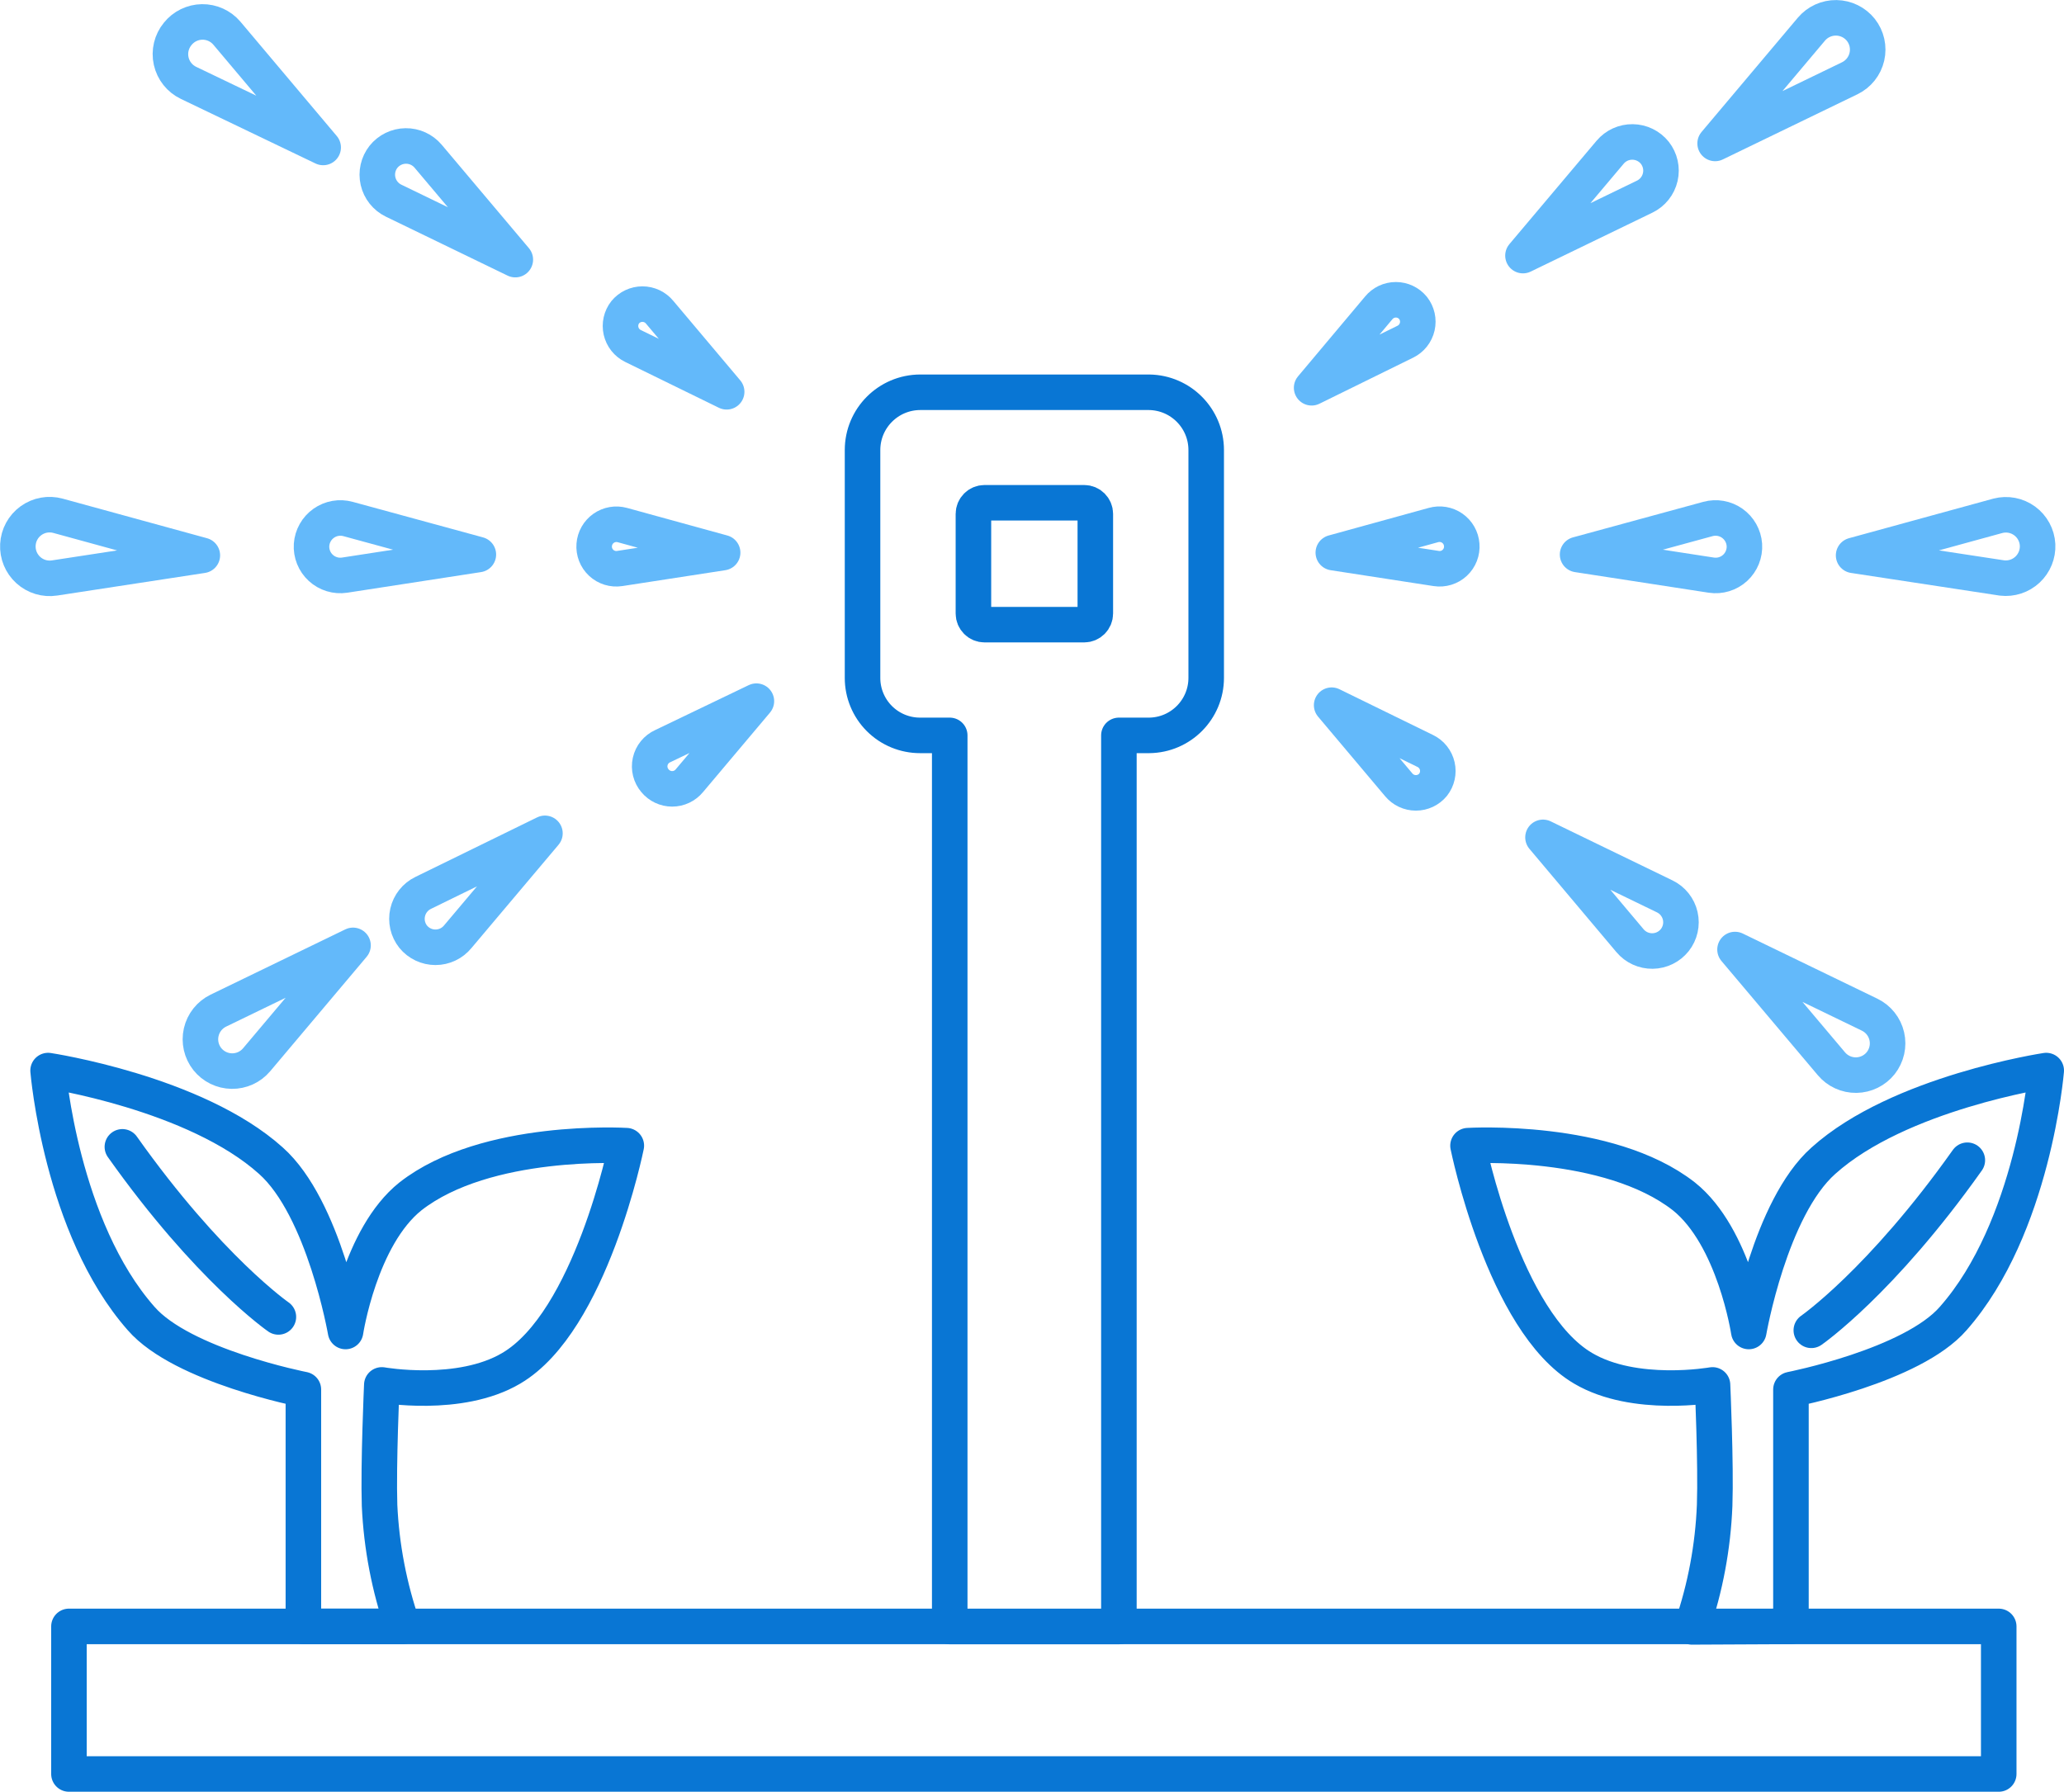
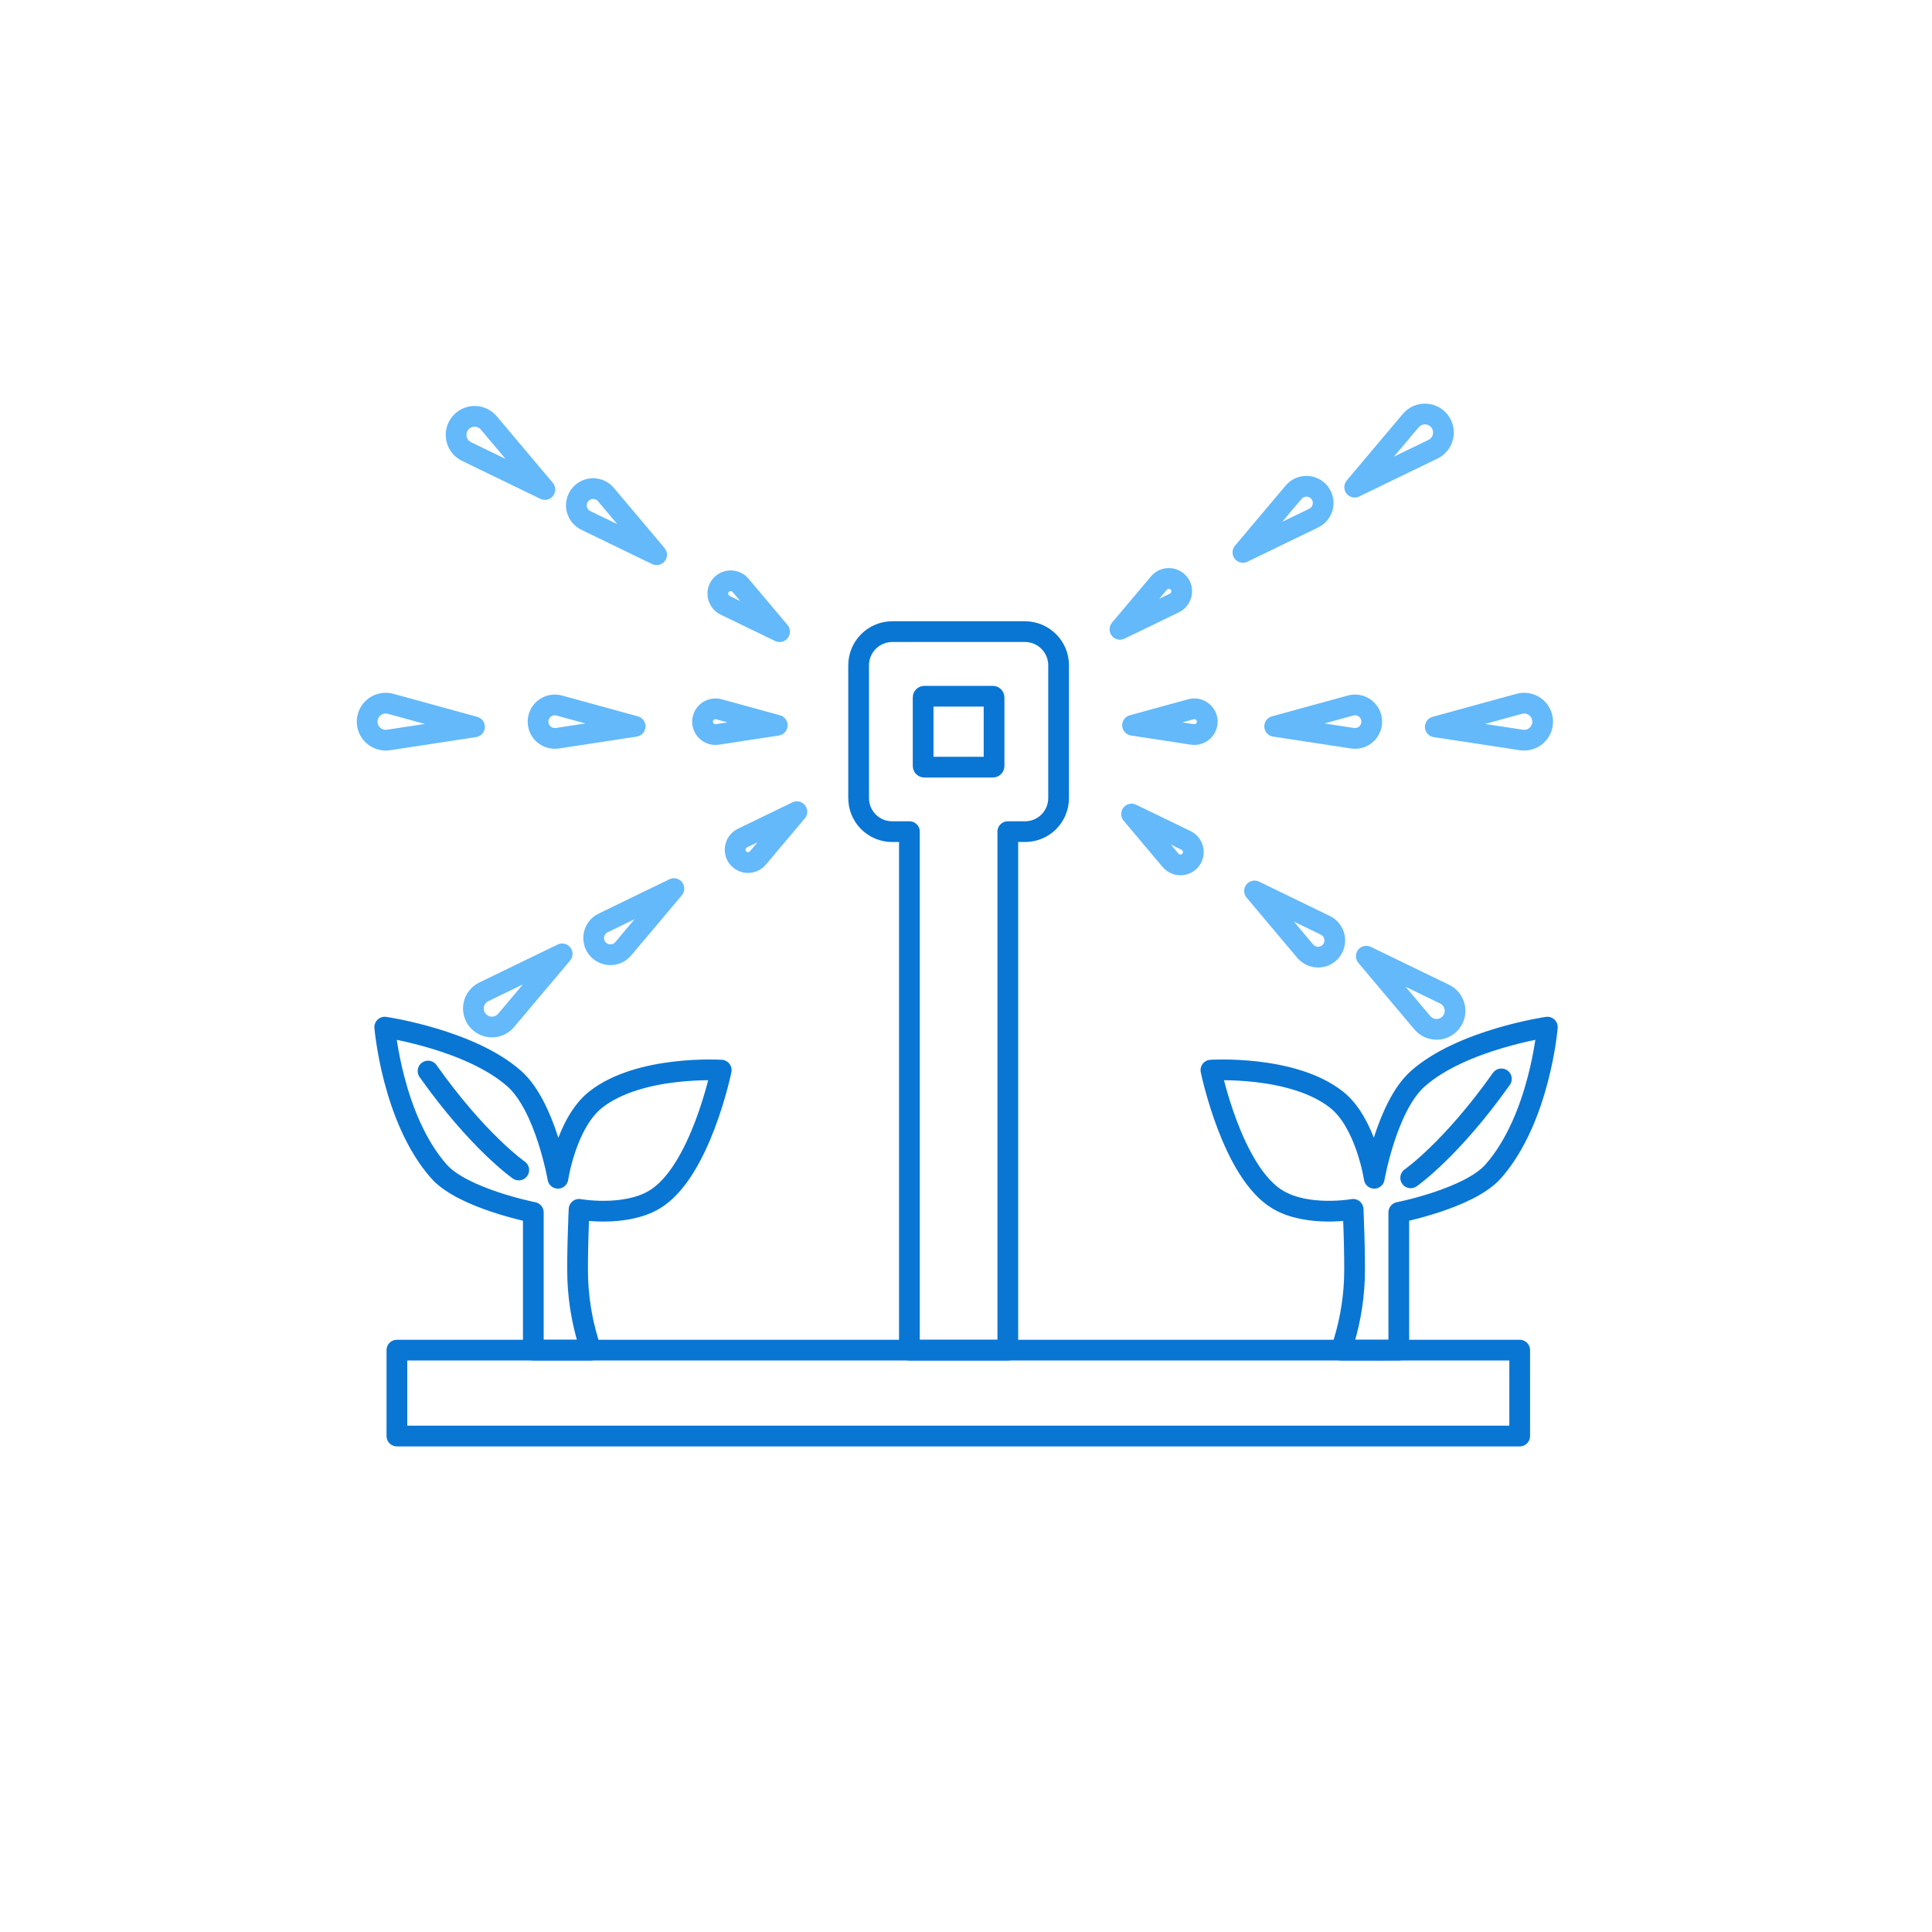
- <svg xmlns="http://www.w3.org/2000/svg" viewBox="0 0 174.23 151.28">
+ <svg xmlns="http://www.w3.org/2000/svg" viewBox="0 0 1490.83 1490.83">
  <defs>
-     <style>.cls-1,.cls-2{fill:none;stroke-linecap:round;stroke-linejoin:round;stroke-width:3px;}.cls-1{stroke:#0976d4;}.cls-2{stroke:#63b9fa;}</style>
+     <style>.cls-1,.cls-2,.cls-3{fill:none;}.cls-1{stroke:#0976d4;}.cls-1,.cls-2{stroke-linecap:round;stroke-linejoin:round;stroke-width:16px;}.cls-2{stroke:#63b9fa;}</style>
  </defs>
  <g id="Layer_2" data-name="Layer 2">
    <g id="Layer_1-2" data-name="Layer 1">
-       <rect class="cls-1" x="5.82" y="137.32" width="162.9" height="12.46" />
-       <path class="cls-1" d="M101.82,38V57.23A4.86,4.86,0,0,1,97,62.09H94.45v75.24H80.17V62.09h-2.5a4.85,4.85,0,0,1-4.86-4.86V38a4.88,4.88,0,0,1,4.86-4.88H97A4.88,4.88,0,0,1,101.82,38Z" />
-       <rect class="cls-1" x="82.17" y="42.45" width="10.29" height="10.29" rx="0.94" ry="0.94" />
-       <path class="cls-1" d="M25.61,137.32v-20s-10.23-2-13.7-6c-6.76-7.67-7.85-20.93-7.85-20.93S16.49,92.26,22.87,98c4.49,4,6.3,14.42,6.3,14.42s1.21-8,5.48-11.41c6.39-5,18.22-4.28,18.22-4.28s-3,14.86-9.72,18.8c-4.35,2.57-10.92,1.4-10.92,1.4s-.3,6.68-.19,10.17A36.26,36.26,0,0,0,34,137.32Z" />
-       <path class="cls-1" d="M151.18,137.32v-20s10.23-2,13.7-6c6.76-7.67,7.85-20.93,7.85-20.93S160.3,92.26,153.92,98c-4.5,4-6.3,14.42-6.3,14.42s-1.21-8-5.48-11.41c-6.39-5-18.22-4.28-18.22-4.28s3,14.86,9.72,18.8c4.35,2.57,10.92,1.4,10.92,1.4s.3,6.68.18,10.17a36.05,36.05,0,0,1-1.92,10.26Z" />
-       <path class="cls-2" d="M27.28,12.45,19.15,2.8A2.69,2.69,0,0,0,15,2.86h0A2.69,2.69,0,0,0,15.92,7Z" />
-       <path class="cls-2" d="M43.5,21.92l-7.36-8.73a2.44,2.44,0,0,0-3.77.05h0a2.44,2.44,0,0,0,.85,3.7Z" />
-       <path class="cls-2" d="M61.34,33.08l-5.66-6.72a1.88,1.88,0,0,0-2.9,0h0a1.88,1.88,0,0,0,.65,2.85Z" />
-       <path class="cls-2" d="M144.78,12.11l8.13-9.65a2.7,2.7,0,0,1,4.17.06h0a2.69,2.69,0,0,1-.94,4.09Z" />
-       <path class="cls-2" d="M128.56,21.58l7.36-8.73a2.44,2.44,0,0,1,3.77.05h0a2.44,2.44,0,0,1-.85,3.7Z" />
-       <path class="cls-2" d="M110.72,32.74,116.38,26a1.87,1.87,0,0,1,2.9,0h0a1.88,1.88,0,0,1-.65,2.85Z" />
-       <path class="cls-2" d="M146.46,80.17l8.14,9.65a2.69,2.69,0,0,0,4.16-.06h0a2.69,2.69,0,0,0-.94-4.09Z" />
-       <path class="cls-2" d="M130.25,70.7l7.35,8.73a2.44,2.44,0,0,0,3.77-.05h0a2.43,2.43,0,0,0-.85-3.7Z" />
-       <path class="cls-2" d="M112.41,59.54l5.66,6.72a1.88,1.88,0,0,0,2.9,0h0a1.88,1.88,0,0,0-.65-2.85Z" />
-       <path class="cls-2" d="M29.8,79.82l-8.14,9.66a2.69,2.69,0,0,1-4.16-.06h0a2.69,2.69,0,0,1,.93-4.09Z" />
-       <path class="cls-2" d="M46,70.36l-7.36,8.73a2.43,2.43,0,0,1-3.76,0h0a2.43,2.43,0,0,1,.84-3.7Z" />
-       <path class="cls-2" d="M63.85,59.2l-5.66,6.72a1.88,1.88,0,0,1-2.9,0h0A1.87,1.87,0,0,1,55.94,63Z" />
-       <path class="cls-2" d="M156.47,46.89l12.18-3.34A2.68,2.68,0,0,1,172,46h0A2.69,2.69,0,0,1,169,48.8Z" />
-       <path class="cls-2" d="M133.17,46.82l11-3A2.44,2.44,0,0,1,147.25,46h0a2.43,2.43,0,0,1-2.79,2.56Z" />
-       <path class="cls-2" d="M112.55,46.66,121,44.33A1.88,1.88,0,0,1,123.39,46h0a1.87,1.87,0,0,1-2.15,2Z" />
-       <path class="cls-2" d="M17.08,46.89,4.9,43.55A2.68,2.68,0,0,0,1.51,46h0A2.69,2.69,0,0,0,4.6,48.8Z" />
-       <path class="cls-2" d="M40.38,46.82l-11-3A2.44,2.44,0,0,0,26.3,46h0a2.43,2.43,0,0,0,2.79,2.56Z" />
-       <path class="cls-2" d="M61,46.66l-8.47-2.33A1.88,1.88,0,0,0,50.16,46h0a1.87,1.87,0,0,0,2.15,2Z" />
-       <path class="cls-1" d="M152.9,112.32s5.88-4.07,13.17-14.36" />
-       <path class="cls-1" d="M23.5,111.19s-5.88-4.07-13.17-14.36" />
+       <rect class="cls-1" x="306.27" y="1041.84" width="866.41" height="66.28" />
+       <path class="cls-1" d="M816.87,513.39V615.86A25.86,25.86,0,0,1,791,641.74H777.68v400.13H701.74V641.74H688.43a25.86,25.86,0,0,1-25.87-25.88V513.39a26,26,0,0,1,25.87-26H791A26,26,0,0,1,816.87,513.39Z" />
+       <rect class="cls-1" x="712.34" y="537.25" width="54.73" height="54.73" rx="0.94" ry="0.94" />
+       <path class="cls-1" d="M411.54,1041.84V935.55s-54.4-10.73-72.85-31.65c-36-40.81-41.8-111.32-41.8-111.32S363,802.21,397,832.5c23.89,21.3,33.52,76.71,33.52,76.71s6.42-42.76,29.14-60.68c34-26.79,96.89-22.76,96.89-22.76s-16.19,79-51.72,100c-23.14,13.66-58,7.42-58,7.42s-1.61,35.55-1,54.1A192,192,0,0,0,456,1041.84Z" />
+       <path class="cls-1" d="M1079.38,1041.84V935.55s54.41-10.73,72.86-31.65c36-40.81,41.79-111.32,41.79-111.32s-66.11,9.63-100.08,39.92c-23.89,21.3-33.51,76.71-33.51,76.71s-6.43-42.76-29.14-60.68c-34-26.79-96.89-22.76-96.89-22.76s16.19,79,51.72,100c23.13,13.66,58,7.42,58,7.42s1.62,35.55,1,54.1a191.62,191.62,0,0,1-10.25,54.56Z" />
+       <path class="cls-2" d="M420.44,377.72l-43.26-51.36a14.3,14.3,0,0,0-22.15.34h0a14.29,14.29,0,0,0,5,21.74Z" />
+       <path class="cls-2" d="M506.68,428.06l-39.13-46.44a12.93,12.93,0,0,0-20,.3h0a12.93,12.93,0,0,0,4.5,19.67Z" />
+       <path class="cls-2" d="M601.57,487.42l-30.12-35.74a10,10,0,0,0-15.41.23h0a10,10,0,0,0,3.46,15.14Z" />
+       <path class="cls-2" d="M1045.34,375.91l43.27-51.36a14.29,14.29,0,0,1,22.14.34h0a14.3,14.3,0,0,1-5,21.75Z" />
+       <path class="cls-2" d="M959.1,426.25l39.13-46.44a12.93,12.93,0,0,1,20,.3h0a12.93,12.93,0,0,1-4.5,19.67Z" />
+       <path class="cls-2" d="M864.21,485.61l30.12-35.74a10,10,0,0,1,15.41.24h0a10,10,0,0,1-3.46,15.13Z" />
+       <path class="cls-2" d="M1054.3,737.86l43.27,51.36a14.31,14.31,0,0,0,22.15-.34h0a14.31,14.31,0,0,0-5-21.75Z" />
+       <path class="cls-2" d="M968.07,687.51,1007.2,734a12.93,12.93,0,0,0,20-.3h0a12.94,12.94,0,0,0-4.5-19.67Z" />
+       <path class="cls-2" d="M873.18,628.15l30.11,35.75a10,10,0,0,0,15.42-.24h0a10,10,0,0,0-3.47-15.13Z" />
+       <path class="cls-2" d="M433.8,736.05l-43.27,51.36a14.31,14.31,0,0,1-22.15-.34h0a14.3,14.3,0,0,1,5-21.75Z" />
+       <path class="cls-2" d="M520,685.7,480.9,732.15a12.93,12.93,0,0,1-20-.3h0a12.93,12.93,0,0,1,4.5-19.67Z" />
+       <path class="cls-2" d="M614.92,626.34,584.8,662.09a10,10,0,0,1-15.41-.24h0a10,10,0,0,1,3.46-15.13Z" />
+       <path class="cls-2" d="M1107.55,560.87l64.76-17.78a14.31,14.31,0,0,1,18.06,12.84h0A14.3,14.3,0,0,1,1173.93,571Z" />
+       <path class="cls-2" d="M983.6,560.49l58.57-16.08A12.93,12.93,0,0,1,1058.49,556h0a12.93,12.93,0,0,1-14.86,13.65Z" />
+       <path class="cls-2" d="M873.94,559.66,919,547.29a10,10,0,0,1,12.57,8.93h0a10,10,0,0,1-11.44,10.5Z" />
+       <path class="cls-2" d="M366.15,560.87l-64.76-17.78a14.3,14.3,0,0,0-18.05,12.84h0A14.29,14.29,0,0,0,299.77,571Z" />
+       <path class="cls-2" d="M490.1,560.49l-58.57-16.08A12.93,12.93,0,0,0,415.21,556h0a12.93,12.93,0,0,0,14.86,13.65Z" />
+       <path class="cls-2" d="M599.76,559.66l-45.07-12.37a10,10,0,0,0-12.56,8.93h0a9.94,9.94,0,0,0,11.43,10.5Z" />
+       <path class="cls-1" d="M1088.55,908.89s31.28-21.66,70-76.37" />
+       <path class="cls-1" d="M400.3,902.85s-31.27-21.66-70-76.37" />
+       <rect class="cls-3" width="1490.83" height="1490.83" />
    </g>
  </g>
</svg>
